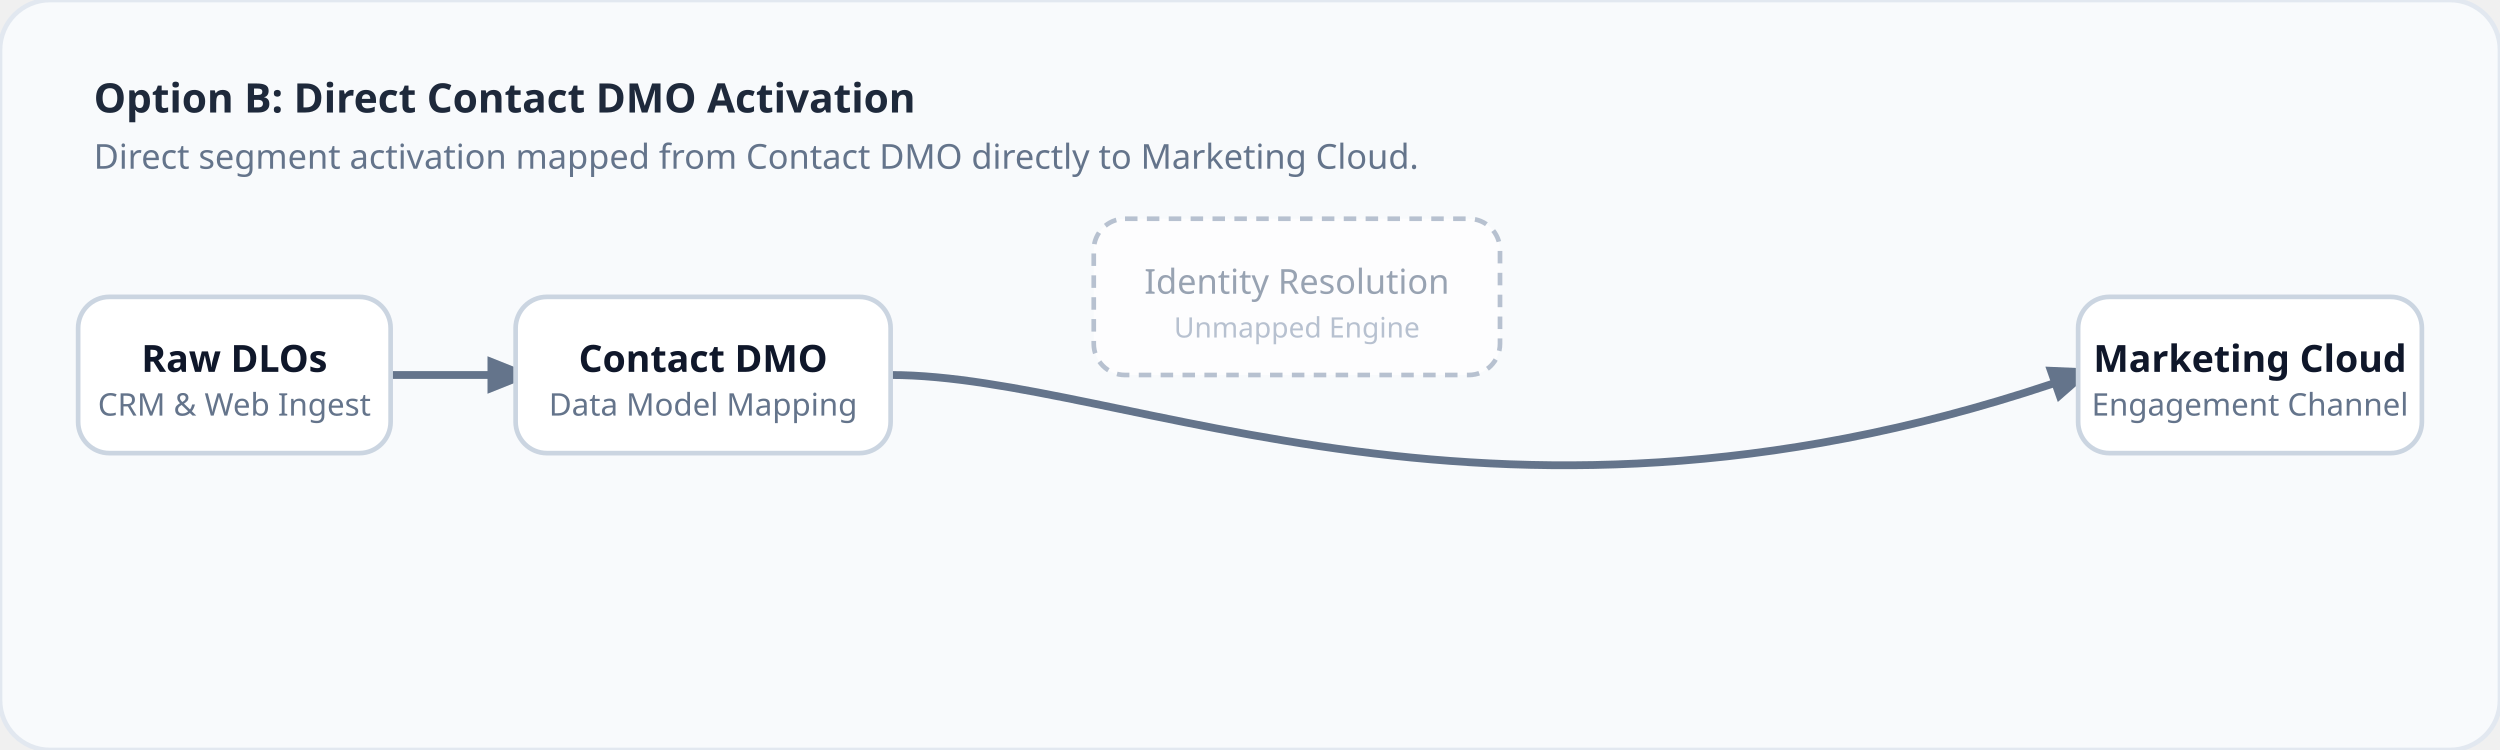
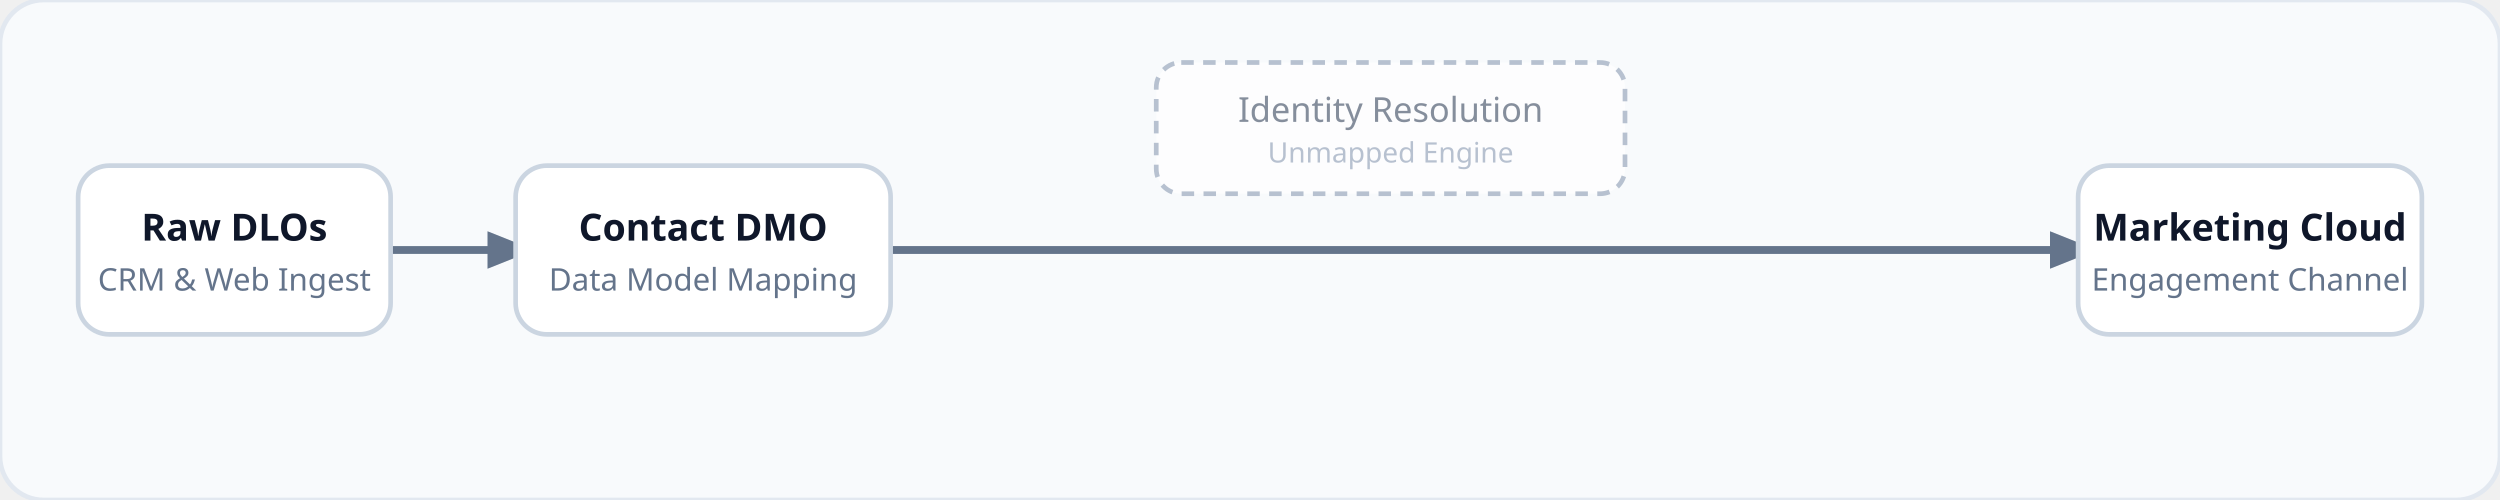
- <svg xmlns="http://www.w3.org/2000/svg" viewBox="0 0 800 240" width="100%" height="100%">
+ <svg xmlns="http://www.w3.org/2000/svg" viewBox="0 0 800 160" width="100%" height="100%">
  <defs>
-     <marker id="arrow" viewBox="0 0 10 10" refX="6" refY="5" markerWidth="6" markerHeight="6" orient="auto-start-reverse">
+     <marker id="arrow-direct" viewBox="0 0 10 10" refX="6" refY="5" markerWidth="6" markerHeight="6" orient="auto-start-reverse">
      <path d="M 0 1 L 10 5 L 0 9 z" fill="#64748b" />
    </marker>
  </defs>
-   <rect width="800" height="240" rx="16" fill="#f8fafc" stroke="#e2e8f0" stroke-width="1.5" />
-   <path d="M 125 120 L 165 120" stroke="#64748b" stroke-width="2.5" marker-end="url(#arrow)" fill="none" />
-   <path d="M 285 120 C 360 120, 480 185, 665 120" stroke="#64748b" stroke-width="2.5" marker-end="url(#arrow)" fill="none" />
-   <g transform="translate(25, 95)">
-     <rect width="100" height="50" rx="10" fill="#ffffff" stroke="#cbd5e1" stroke-width="1.5" />
+   <rect width="800" height="160" rx="14" fill="#f8fafc" stroke="#e2e8f0" stroke-width="1.5" />
+   <path d="M 125 80 L 165 80" stroke="#64748b" stroke-width="2.5" marker-end="url(#arrow-direct)" fill="none" />
+   <path d="M 285 80 C 370 80, 480 80, 665 80" stroke="#64748b" stroke-width="2.5" marker-end="url(#arrow-direct)" fill="none" />
+   <g transform="translate(25, 53)">
+     <rect width="100" height="54" rx="10" fill="#ffffff" stroke="#cbd5e1" stroke-width="1.5" />
    <text x="50" y="24" text-anchor="middle" font-family="system-ui, sans-serif" font-size="12" font-weight="600" fill="#0f172a">Raw DLOs</text>
-     <text x="50" y="38" text-anchor="middle" font-family="system-ui, sans-serif" font-size="10" fill="#64748b">CRM &amp; Web Ingest</text>
+     <text x="50" y="40" text-anchor="middle" font-family="system-ui, sans-serif" font-size="10" fill="#64748b">CRM &amp; Web Ingest</text>
  </g>
-   <g transform="translate(165, 95)">
-     <rect width="120" height="50" rx="10" fill="#ffffff" stroke="#cbd5e1" stroke-width="1.5" />
+   <g transform="translate(165, 53)">
+     <rect width="120" height="54" rx="10" fill="#ffffff" stroke="#cbd5e1" stroke-width="1.5" />
    <text x="60" y="24" text-anchor="middle" font-family="system-ui, sans-serif" font-size="12" font-weight="600" fill="#0f172a">Contact DMO</text>
-     <text x="60" y="38" text-anchor="middle" font-family="system-ui, sans-serif" font-size="10" fill="#64748b">Data Model Mapping</text>
+     <text x="60" y="40" text-anchor="middle" font-family="system-ui, sans-serif" font-size="10" fill="#64748b">Data Model Mapping</text>
  </g>
-   <g transform="translate(350, 70)" opacity="0.65">
-     <rect width="130" height="50" rx="10" fill="#ffffff" stroke="#94a3b8" stroke-width="1.5" stroke-dasharray="4 3" />
-     <text x="65" y="24" text-anchor="middle" font-family="system-ui, sans-serif" font-size="11" font-weight="500" fill="#64748b">Identity Resolution</text>
-     <text x="65" y="38" text-anchor="middle" font-family="system-ui, sans-serif" font-size="9" fill="#94a3b8">Unmapped Engine</text>
+   <g transform="translate(370, 20)" opacity="0.65">
+     <rect width="150" height="42" rx="8" fill="#ffffff" stroke="#94a3b8" stroke-width="1.5" stroke-dasharray="4 3" />
+     <text x="75" y="19" text-anchor="middle" font-family="system-ui, sans-serif" font-size="11" font-weight="500" fill="#475569">Identity Resolution</text>
+     <text x="75" y="32" text-anchor="middle" font-family="system-ui, sans-serif" font-size="9" fill="#94a3b8">Unmapped Engine</text>
  </g>
-   <g transform="translate(665, 95)">
-     <rect width="110" height="50" rx="10" fill="#ffffff" stroke="#cbd5e1" stroke-width="1.5" />
+   <g transform="translate(665, 53)">
+     <rect width="110" height="54" rx="10" fill="#ffffff" stroke="#cbd5e1" stroke-width="1.5" />
    <text x="55" y="24" text-anchor="middle" font-family="system-ui, sans-serif" font-size="12" font-weight="600" fill="#0f172a">Marketing Cloud</text>
-     <text x="55" y="38" text-anchor="middle" font-family="system-ui, sans-serif" font-size="10" fill="#64748b">Engagement Channel</text>
+     <text x="55" y="40" text-anchor="middle" font-family="system-ui, sans-serif" font-size="10" fill="#64748b">Engagement Channel</text>
  </g>
-   <text x="30" y="36" font-family="system-ui, sans-serif" font-size="13" font-weight="600" fill="#1e293b">Option B: Direct Contact DMO Activation</text>
-   <text x="30" y="54" font-family="system-ui, sans-serif" font-size="11" fill="#64748b">Direct segment activation mapped from Contact DMO directly to Marketing Cloud.</text>
</svg>
